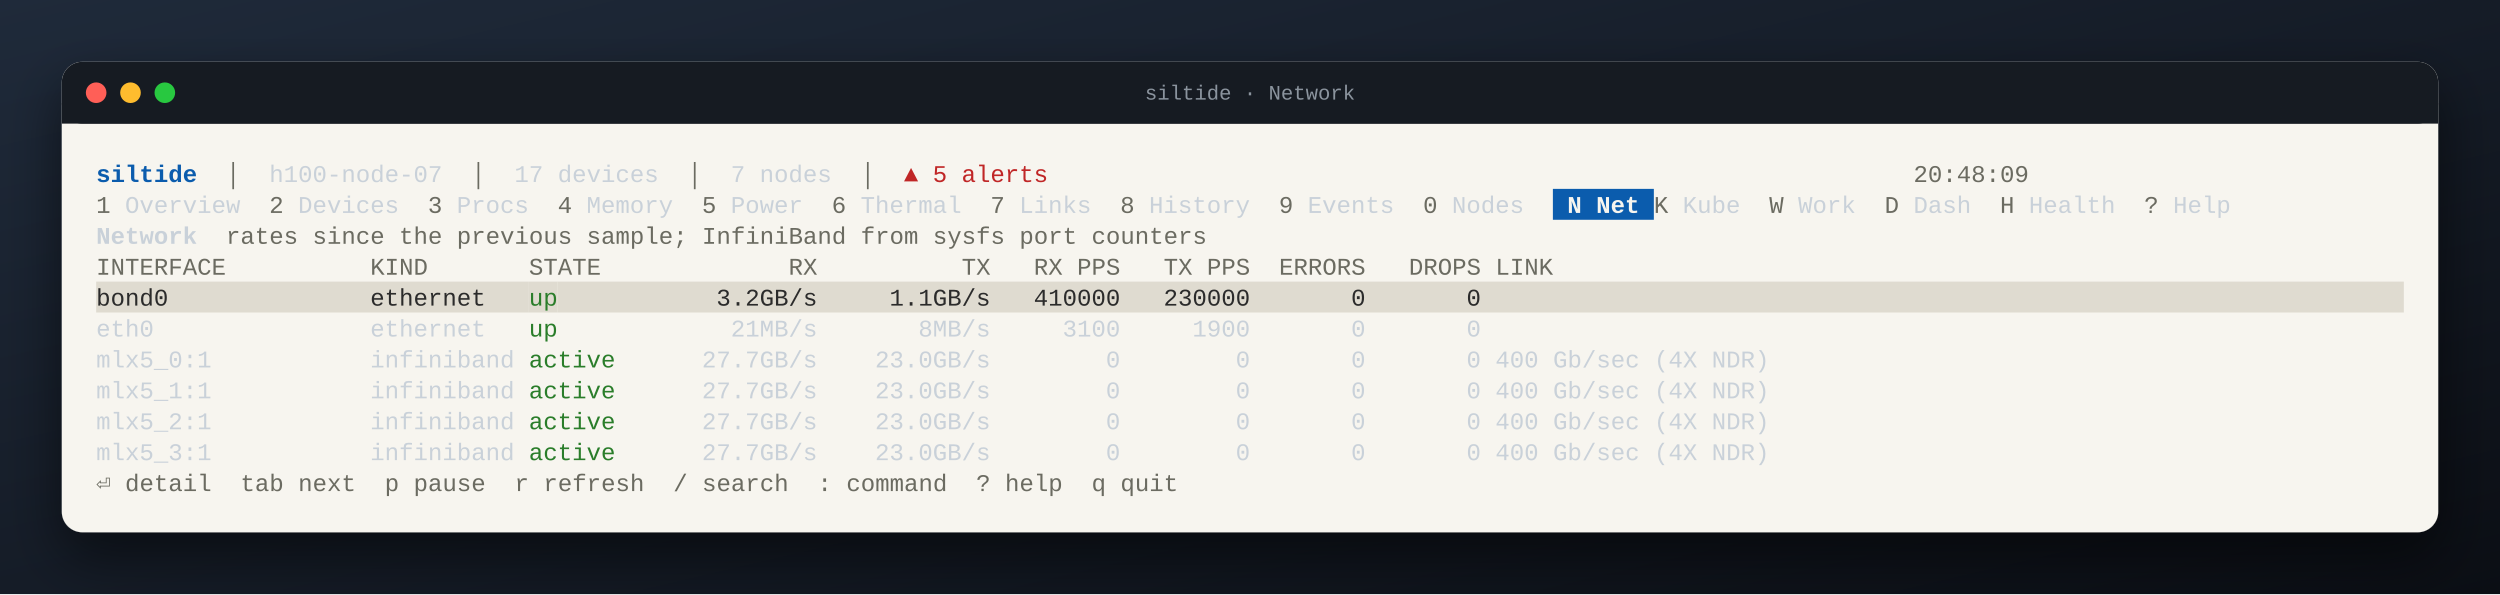
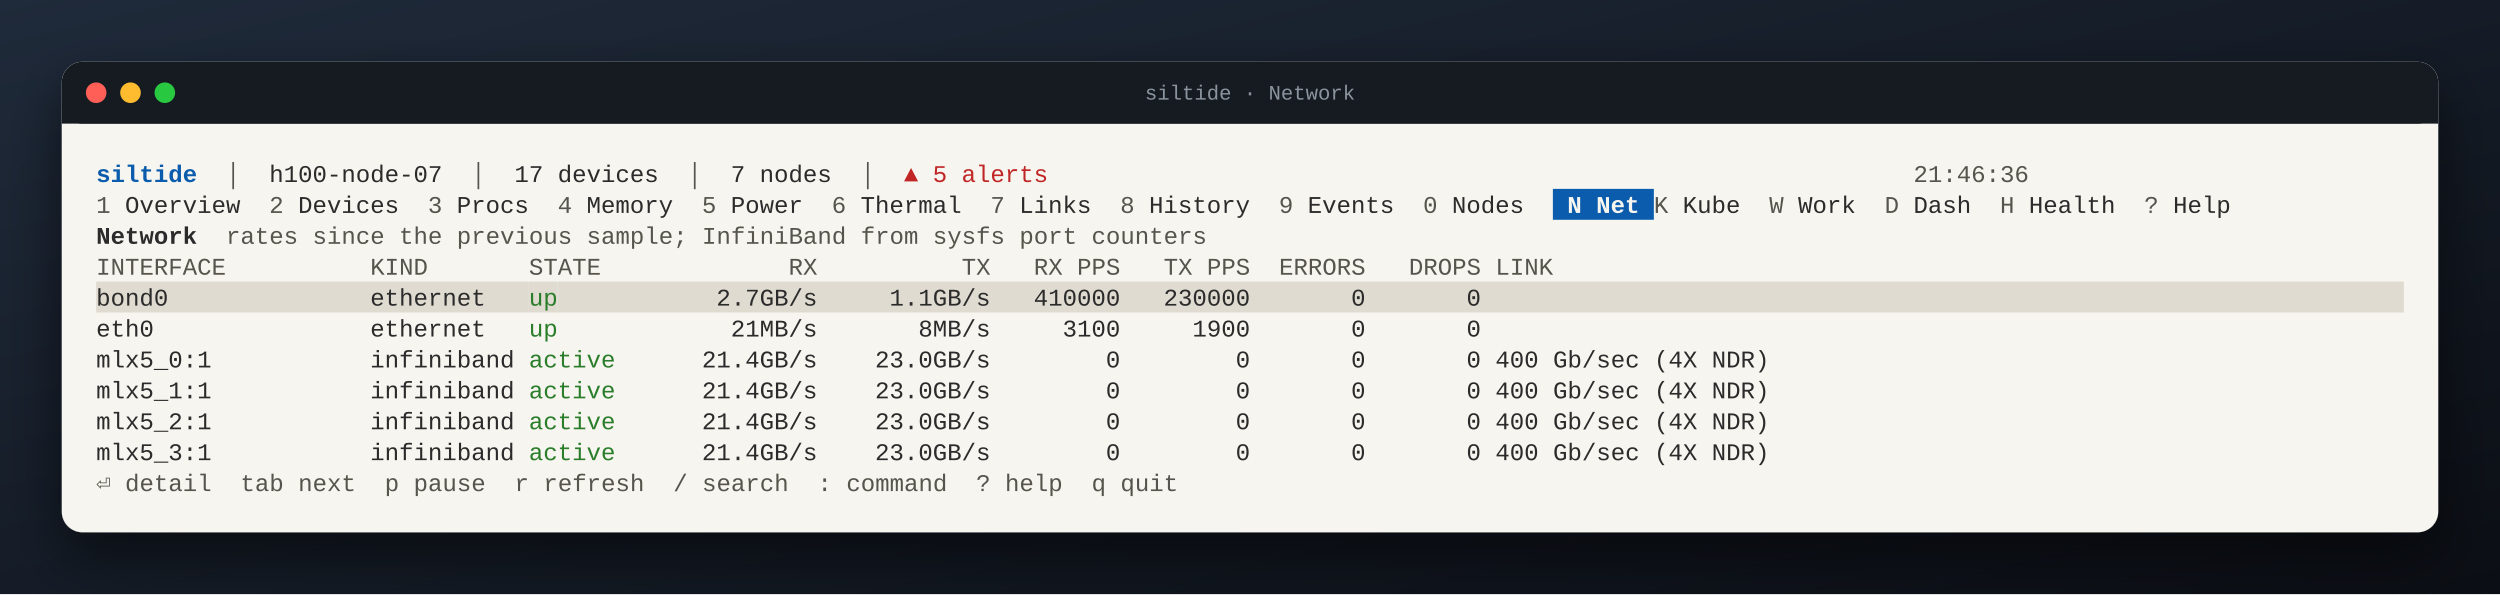
<svg xmlns="http://www.w3.org/2000/svg" width="1456" height="346" viewBox="0 0 1456 346" font-family="JetBrains Mono, SFMono-Regular, Menlo, Consolas, Liberation Mono, monospace" font-size="14">
  <defs>
    <linearGradient id="desk" x1="0" y1="0" x2="1" y2="1">
      <stop offset="0" stop-color="#1f2a3a" />
      <stop offset="1" stop-color="#0b0e14" />
    </linearGradient>
    <filter id="shadow" x="-10%" y="-10%" width="120%" height="130%">
      <feDropShadow dx="0" dy="14" stdDeviation="16" flood-color="#000" flood-opacity="0.55" />
    </filter>
  </defs>
  <rect width="100%" height="100%" fill="url(#desk)" />
  <rect x="36" y="36" width="1384" height="274" rx="12" fill="#f7f5ef" filter="url(#shadow)" />
  <rect x="36" y="36" width="1384" height="36" rx="12" fill="#161b22" />
  <rect x="36" y="60" width="1384" height="12" fill="#161b22" />
  <circle cx="56" cy="54" r="6" fill="#ff5f57" />
  <circle cx="76" cy="54" r="6" fill="#febc2e" />
  <circle cx="96" cy="54" r="6" fill="#28c840" />
  <text x="50%" y="58" text-anchor="middle" fill="#8b949e" font-size="12">siltide · Network</text>
  <g xml:space="preserve" transform="translate(36 36)">
    <text y="70.0" fill="#2b2b2b" xml:space="preserve" style="white-space:pre">
      <tspan x="20.0" fill="#0b5cad" font-weight="bold">siltide</tspan>
-       <tspan x="78.8" fill="#6b6b61">  │  </tspan>
-       <tspan x="120.8" fill="#c9d1d9">h100-node-07</tspan>
-       <tspan x="221.6" fill="#6b6b61">  │  </tspan>
-       <tspan x="263.6" fill="#c9d1d9">17 devices</tspan>
-       <tspan x="347.6" fill="#6b6b61">  │  </tspan>
-       <tspan x="389.6" fill="#c9d1d9">7 nodes</tspan>
-       <tspan x="448.4" fill="#6b6b61">  │  </tspan>
+       <tspan x="78.8" fill="#55554d">  │  </tspan>
+       <tspan x="120.8">h100-node-07</tspan>
+       <tspan x="221.6" fill="#55554d">  │  </tspan>
+       <tspan x="263.6">17 devices</tspan>
+       <tspan x="347.6" fill="#55554d">  │  </tspan>
+       <tspan x="389.6">7 nodes</tspan>
+       <tspan x="448.4" fill="#55554d">  │  </tspan>
      <tspan x="490.4" fill="#c02626">▲ 5 alerts</tspan>
-       <tspan x="1078.4" fill="#6b6b61">20:48:09                         </tspan>
+       <tspan x="1078.4" fill="#55554d">21:46:36                         </tspan>
    </text>
    <rect x="868.4" y="74.0" width="58.8" height="18.0" fill="#0b5cad" />
    <text y="88.0" fill="#2b2b2b" xml:space="preserve" style="white-space:pre">
-       <tspan x="20.0" fill="#6b6b61">1</tspan>
-       <tspan x="28.4" fill="#c9d1d9"> Overview  </tspan>
-       <tspan x="120.8" fill="#6b6b61">2</tspan>
-       <tspan x="129.2" fill="#c9d1d9"> Devices  </tspan>
-       <tspan x="213.2" fill="#6b6b61">3</tspan>
-       <tspan x="221.6" fill="#c9d1d9"> Procs  </tspan>
-       <tspan x="288.8" fill="#6b6b61">4</tspan>
-       <tspan x="297.2" fill="#c9d1d9"> Memory  </tspan>
-       <tspan x="372.8" fill="#6b6b61">5</tspan>
-       <tspan x="381.2" fill="#c9d1d9"> Power  </tspan>
-       <tspan x="448.4" fill="#6b6b61">6</tspan>
-       <tspan x="456.8" fill="#c9d1d9"> Thermal  </tspan>
-       <tspan x="540.8" fill="#6b6b61">7</tspan>
-       <tspan x="549.2" fill="#c9d1d9"> Links  </tspan>
-       <tspan x="616.4" fill="#6b6b61">8</tspan>
-       <tspan x="624.8" fill="#c9d1d9"> History  </tspan>
-       <tspan x="708.8" fill="#6b6b61">9</tspan>
-       <tspan x="717.2" fill="#c9d1d9"> Events  </tspan>
-       <tspan x="792.8" fill="#6b6b61">0</tspan>
-       <tspan x="801.2" fill="#c9d1d9"> Nodes  </tspan>
+       <tspan x="20.0" fill="#55554d">1</tspan>
+       <tspan x="28.4"> Overview  </tspan>
+       <tspan x="120.8" fill="#55554d">2</tspan>
+       <tspan x="129.2"> Devices  </tspan>
+       <tspan x="213.2" fill="#55554d">3</tspan>
+       <tspan x="221.6"> Procs  </tspan>
+       <tspan x="288.8" fill="#55554d">4</tspan>
+       <tspan x="297.2"> Memory  </tspan>
+       <tspan x="372.8" fill="#55554d">5</tspan>
+       <tspan x="381.2"> Power  </tspan>
+       <tspan x="448.4" fill="#55554d">6</tspan>
+       <tspan x="456.8"> Thermal  </tspan>
+       <tspan x="540.8" fill="#55554d">7</tspan>
+       <tspan x="549.2"> Links  </tspan>
+       <tspan x="616.4" fill="#55554d">8</tspan>
+       <tspan x="624.8"> History  </tspan>
+       <tspan x="708.8" fill="#55554d">9</tspan>
+       <tspan x="717.2"> Events  </tspan>
+       <tspan x="792.8" fill="#55554d">0</tspan>
+       <tspan x="801.2"> Nodes  </tspan>
      <tspan x="868.4" fill="#f7f5ef" font-weight="bold"> N Net </tspan>
-       <tspan x="927.2" fill="#6b6b61">K</tspan>
-       <tspan x="935.6" fill="#c9d1d9"> Kube  </tspan>
-       <tspan x="994.4" fill="#6b6b61">W</tspan>
-       <tspan x="1002.8" fill="#c9d1d9"> Work  </tspan>
-       <tspan x="1061.6" fill="#6b6b61">D</tspan>
-       <tspan x="1070.0" fill="#c9d1d9"> Dash  </tspan>
-       <tspan x="1128.8" fill="#6b6b61">H</tspan>
-       <tspan x="1137.2" fill="#c9d1d9"> Health  </tspan>
-       <tspan x="1212.8" fill="#6b6b61">?</tspan>
-       <tspan x="1221.2" fill="#c9d1d9"> Help  </tspan>
+       <tspan x="927.2" fill="#55554d">K</tspan>
+       <tspan x="935.6"> Kube  </tspan>
+       <tspan x="994.4" fill="#55554d">W</tspan>
+       <tspan x="1002.8"> Work  </tspan>
+       <tspan x="1061.6" fill="#55554d">D</tspan>
+       <tspan x="1070.0"> Dash  </tspan>
+       <tspan x="1128.8" fill="#55554d">H</tspan>
+       <tspan x="1137.2"> Health  </tspan>
+       <tspan x="1212.8" fill="#55554d">?</tspan>
+       <tspan x="1221.2"> Help  </tspan>
    </text>
    <text y="106.0" fill="#2b2b2b" xml:space="preserve" style="white-space:pre">
-       <tspan x="20.0" fill="#c9d1d9" font-weight="bold">Network</tspan>
-       <tspan x="78.8" fill="#6b6b61">  rates since the previous sample; InfiniBand from sysfs port counters</tspan>
+       <tspan x="20.0" font-weight="bold">Network</tspan>
+       <tspan x="78.8" fill="#55554d">  rates since the previous sample; InfiniBand from sysfs port counters</tspan>
    </text>
    <text y="124.0" fill="#2b2b2b" xml:space="preserve" style="white-space:pre">
-       <tspan x="20.0" fill="#6b6b61">INTERFACE          KIND       STATE             RX          TX   RX PPS   TX PPS  ERRORS   DROPS LINK                  </tspan>
+       <tspan x="20.0" fill="#55554d">INTERFACE          KIND       STATE             RX          TX   RX PPS   TX PPS  ERRORS   DROPS LINK                  </tspan>
    </text>
    <rect x="20.0" y="128.0" width="252.0" height="18.0" fill="#dfdbd0" />
    <rect x="272.0" y="128.0" width="16.8" height="18.0" fill="#dfdbd0" />
    <rect x="288.8" y="128.0" width="1075.2" height="18.0" fill="#dfdbd0" />
    <text y="142.0" fill="#2b2b2b" xml:space="preserve" style="white-space:pre">
      <tspan x="20.0">bond0              ethernet   </tspan>
      <tspan x="272.0" fill="#2a7d2a">up</tspan>
-       <tspan x="288.8">           3.2GB/s     1.1GB/s   410000   230000       0       0                                                                </tspan>
+       <tspan x="288.8">           2.7GB/s     1.1GB/s   410000   230000       0       0                                                                </tspan>
    </text>
    <text y="160.0" fill="#2b2b2b" xml:space="preserve" style="white-space:pre">
-       <tspan x="20.0" fill="#c9d1d9">eth0               ethernet   </tspan>
+       <tspan x="20.0">eth0               ethernet   </tspan>
      <tspan x="272.0" fill="#2a7d2a">up</tspan>
-       <tspan x="288.8" fill="#c9d1d9">            21MB/s       8MB/s     3100     1900       0       0                       </tspan>
+       <tspan x="288.8">            21MB/s       8MB/s     3100     1900       0       0                       </tspan>
    </text>
    <text y="178.0" fill="#2b2b2b" xml:space="preserve" style="white-space:pre">
-       <tspan x="20.0" fill="#c9d1d9">mlx5_0:1           infiniband </tspan>
+       <tspan x="20.0">mlx5_0:1           infiniband </tspan>
      <tspan x="272.0" fill="#2a7d2a">active</tspan>
-       <tspan x="322.4" fill="#c9d1d9">      27.7GB/s    23.0GB/s        0        0       0       0 400 Gb/sec (4X NDR)   </tspan>
+       <tspan x="322.4">      21.4GB/s    23.0GB/s        0        0       0       0 400 Gb/sec (4X NDR)   </tspan>
    </text>
    <text y="196.0" fill="#2b2b2b" xml:space="preserve" style="white-space:pre">
-       <tspan x="20.0" fill="#c9d1d9">mlx5_1:1           infiniband </tspan>
+       <tspan x="20.0">mlx5_1:1           infiniband </tspan>
      <tspan x="272.0" fill="#2a7d2a">active</tspan>
-       <tspan x="322.4" fill="#c9d1d9">      27.7GB/s    23.0GB/s        0        0       0       0 400 Gb/sec (4X NDR)   </tspan>
+       <tspan x="322.4">      21.4GB/s    23.0GB/s        0        0       0       0 400 Gb/sec (4X NDR)   </tspan>
    </text>
    <text y="214.0" fill="#2b2b2b" xml:space="preserve" style="white-space:pre">
-       <tspan x="20.0" fill="#c9d1d9">mlx5_2:1           infiniband </tspan>
+       <tspan x="20.0">mlx5_2:1           infiniband </tspan>
      <tspan x="272.0" fill="#2a7d2a">active</tspan>
-       <tspan x="322.4" fill="#c9d1d9">      27.7GB/s    23.0GB/s        0        0       0       0 400 Gb/sec (4X NDR)   </tspan>
+       <tspan x="322.4">      21.4GB/s    23.0GB/s        0        0       0       0 400 Gb/sec (4X NDR)   </tspan>
    </text>
    <text y="232.0" fill="#2b2b2b" xml:space="preserve" style="white-space:pre">
-       <tspan x="20.0" fill="#c9d1d9">mlx5_3:1           infiniband </tspan>
+       <tspan x="20.0">mlx5_3:1           infiniband </tspan>
      <tspan x="272.0" fill="#2a7d2a">active</tspan>
-       <tspan x="322.4" fill="#c9d1d9">      27.7GB/s    23.0GB/s        0        0       0       0 400 Gb/sec (4X NDR)   </tspan>
+       <tspan x="322.4">      21.4GB/s    23.0GB/s        0        0       0       0 400 Gb/sec (4X NDR)   </tspan>
    </text>
    <text y="250.0" fill="#2b2b2b" xml:space="preserve" style="white-space:pre">
-       <tspan x="20.0" fill="#6b6b61">⏎ detail  tab next  p pause  r refresh  / search  : command  ? help  q quit</tspan>
+       <tspan x="20.0" fill="#55554d">⏎ detail  tab next  p pause  r refresh  / search  : command  ? help  q quit</tspan>
    </text>
  </g>
</svg>
